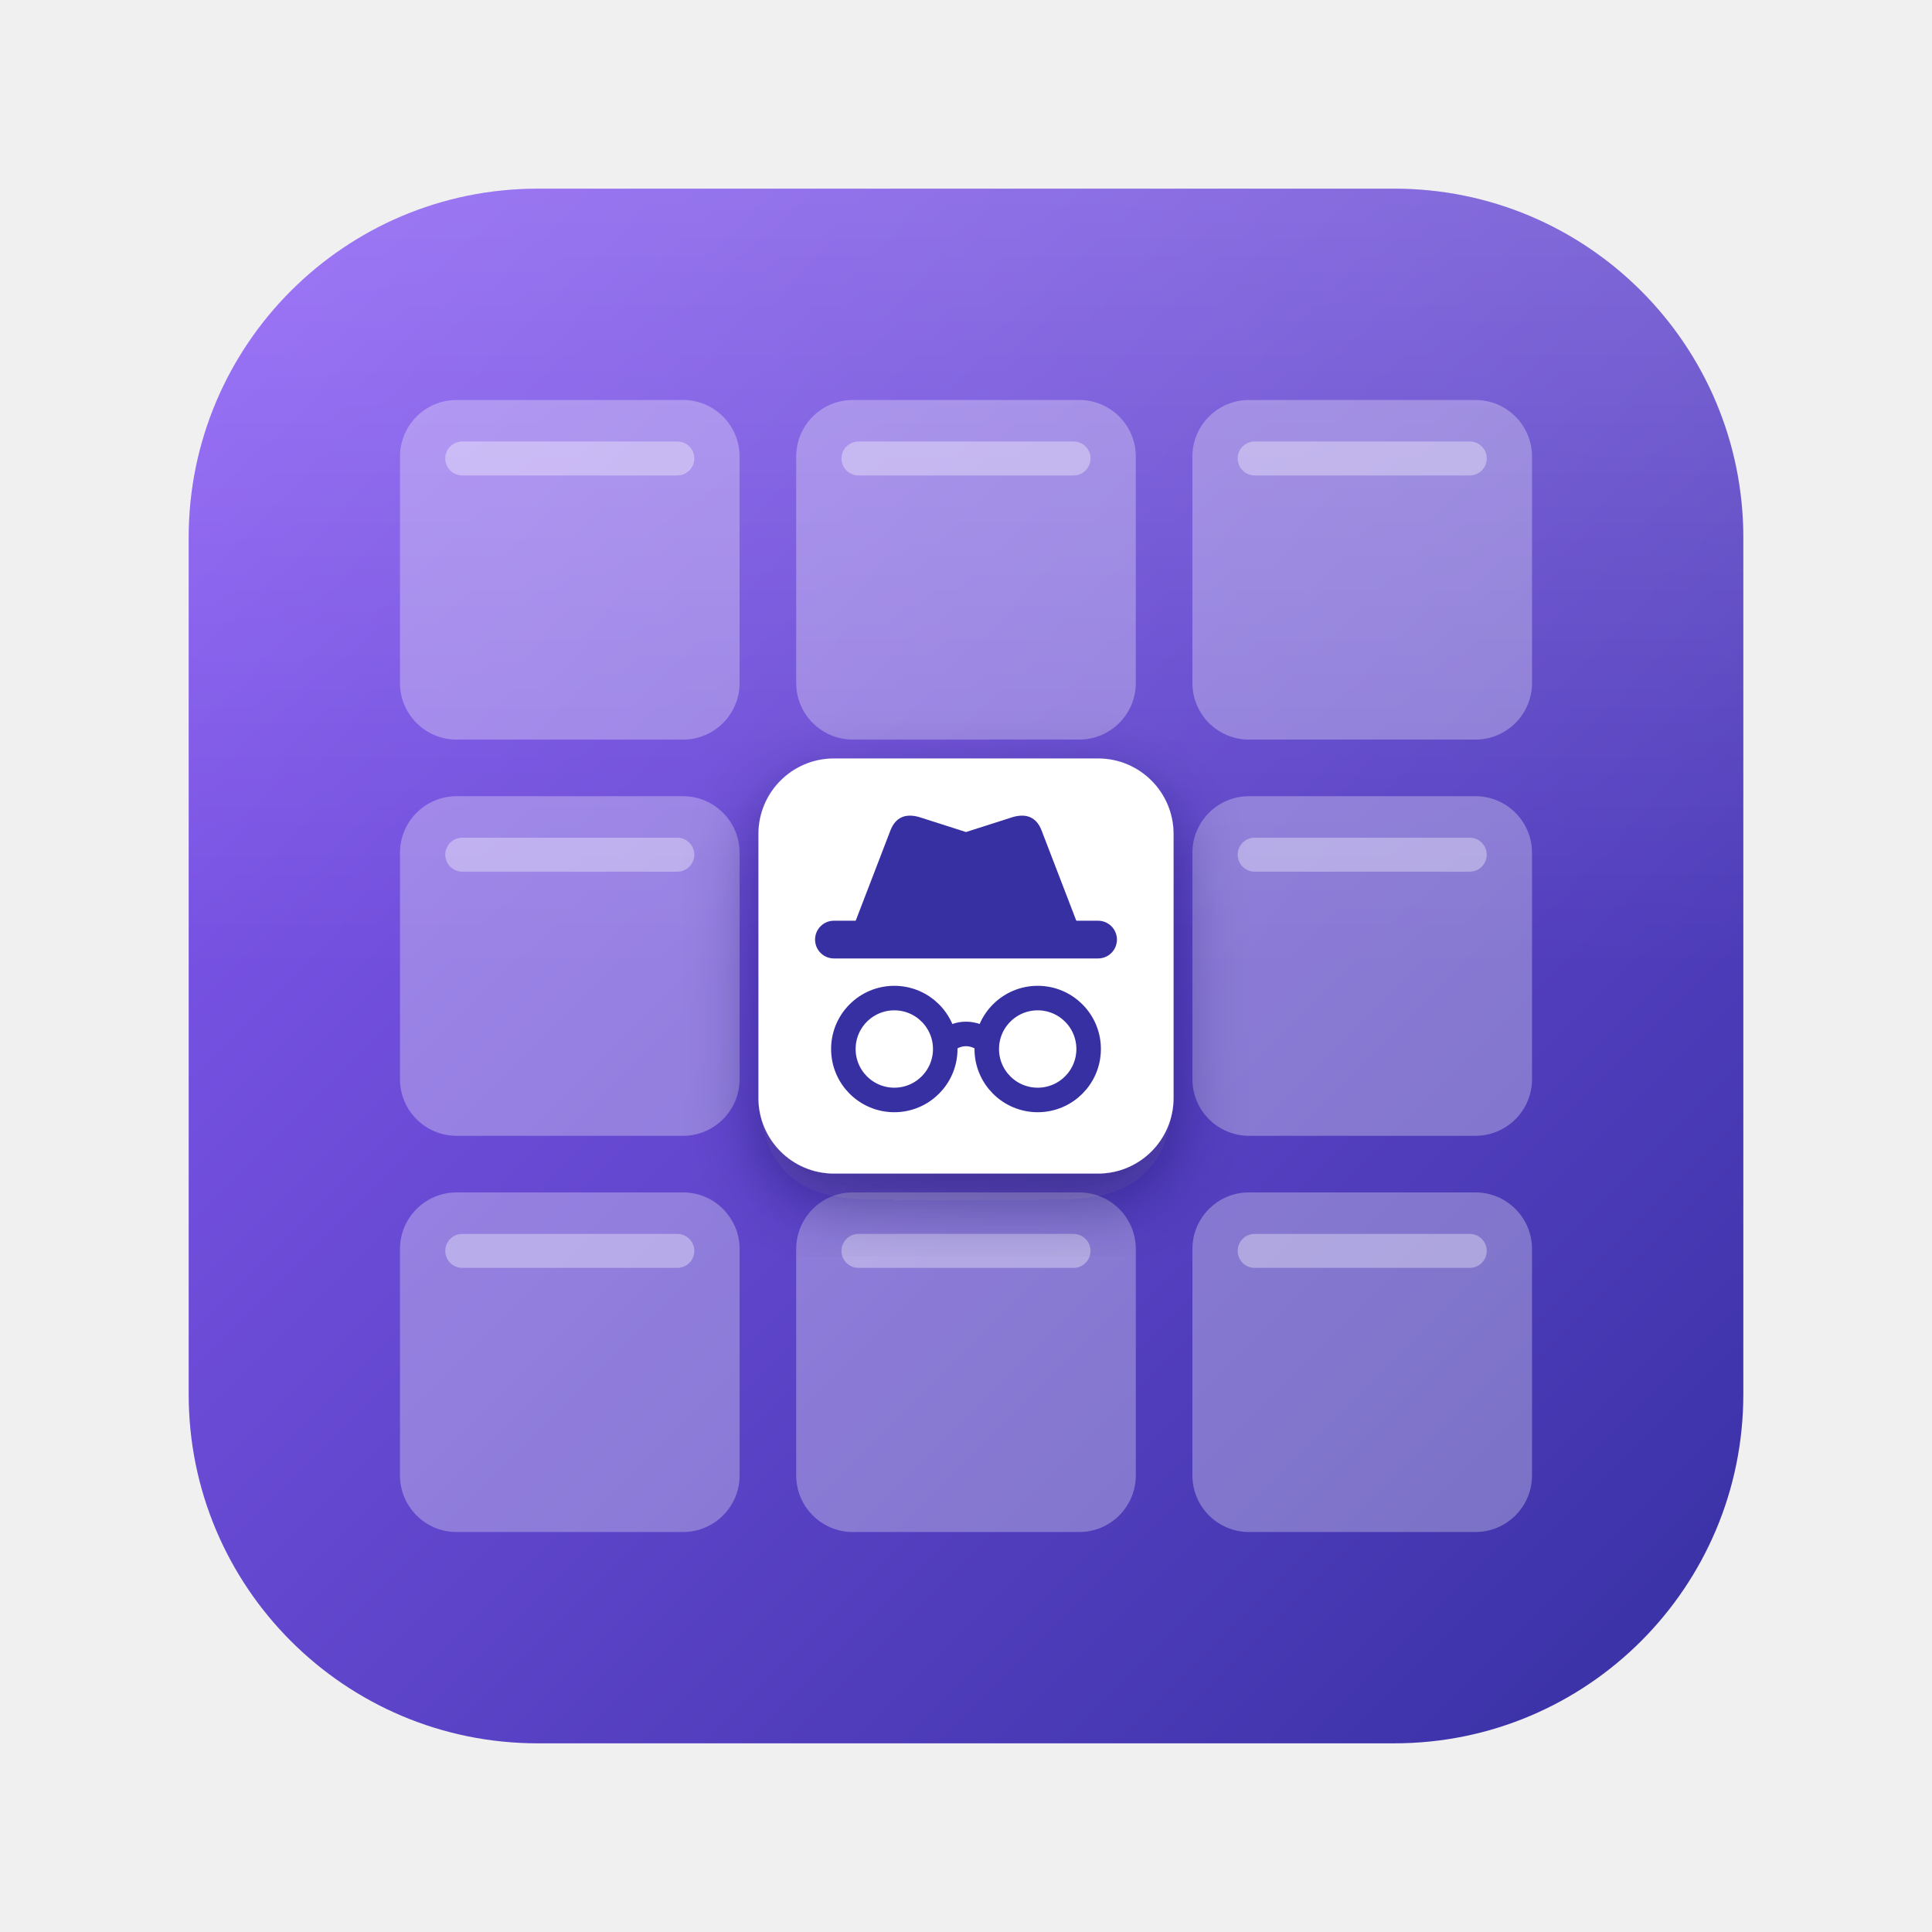
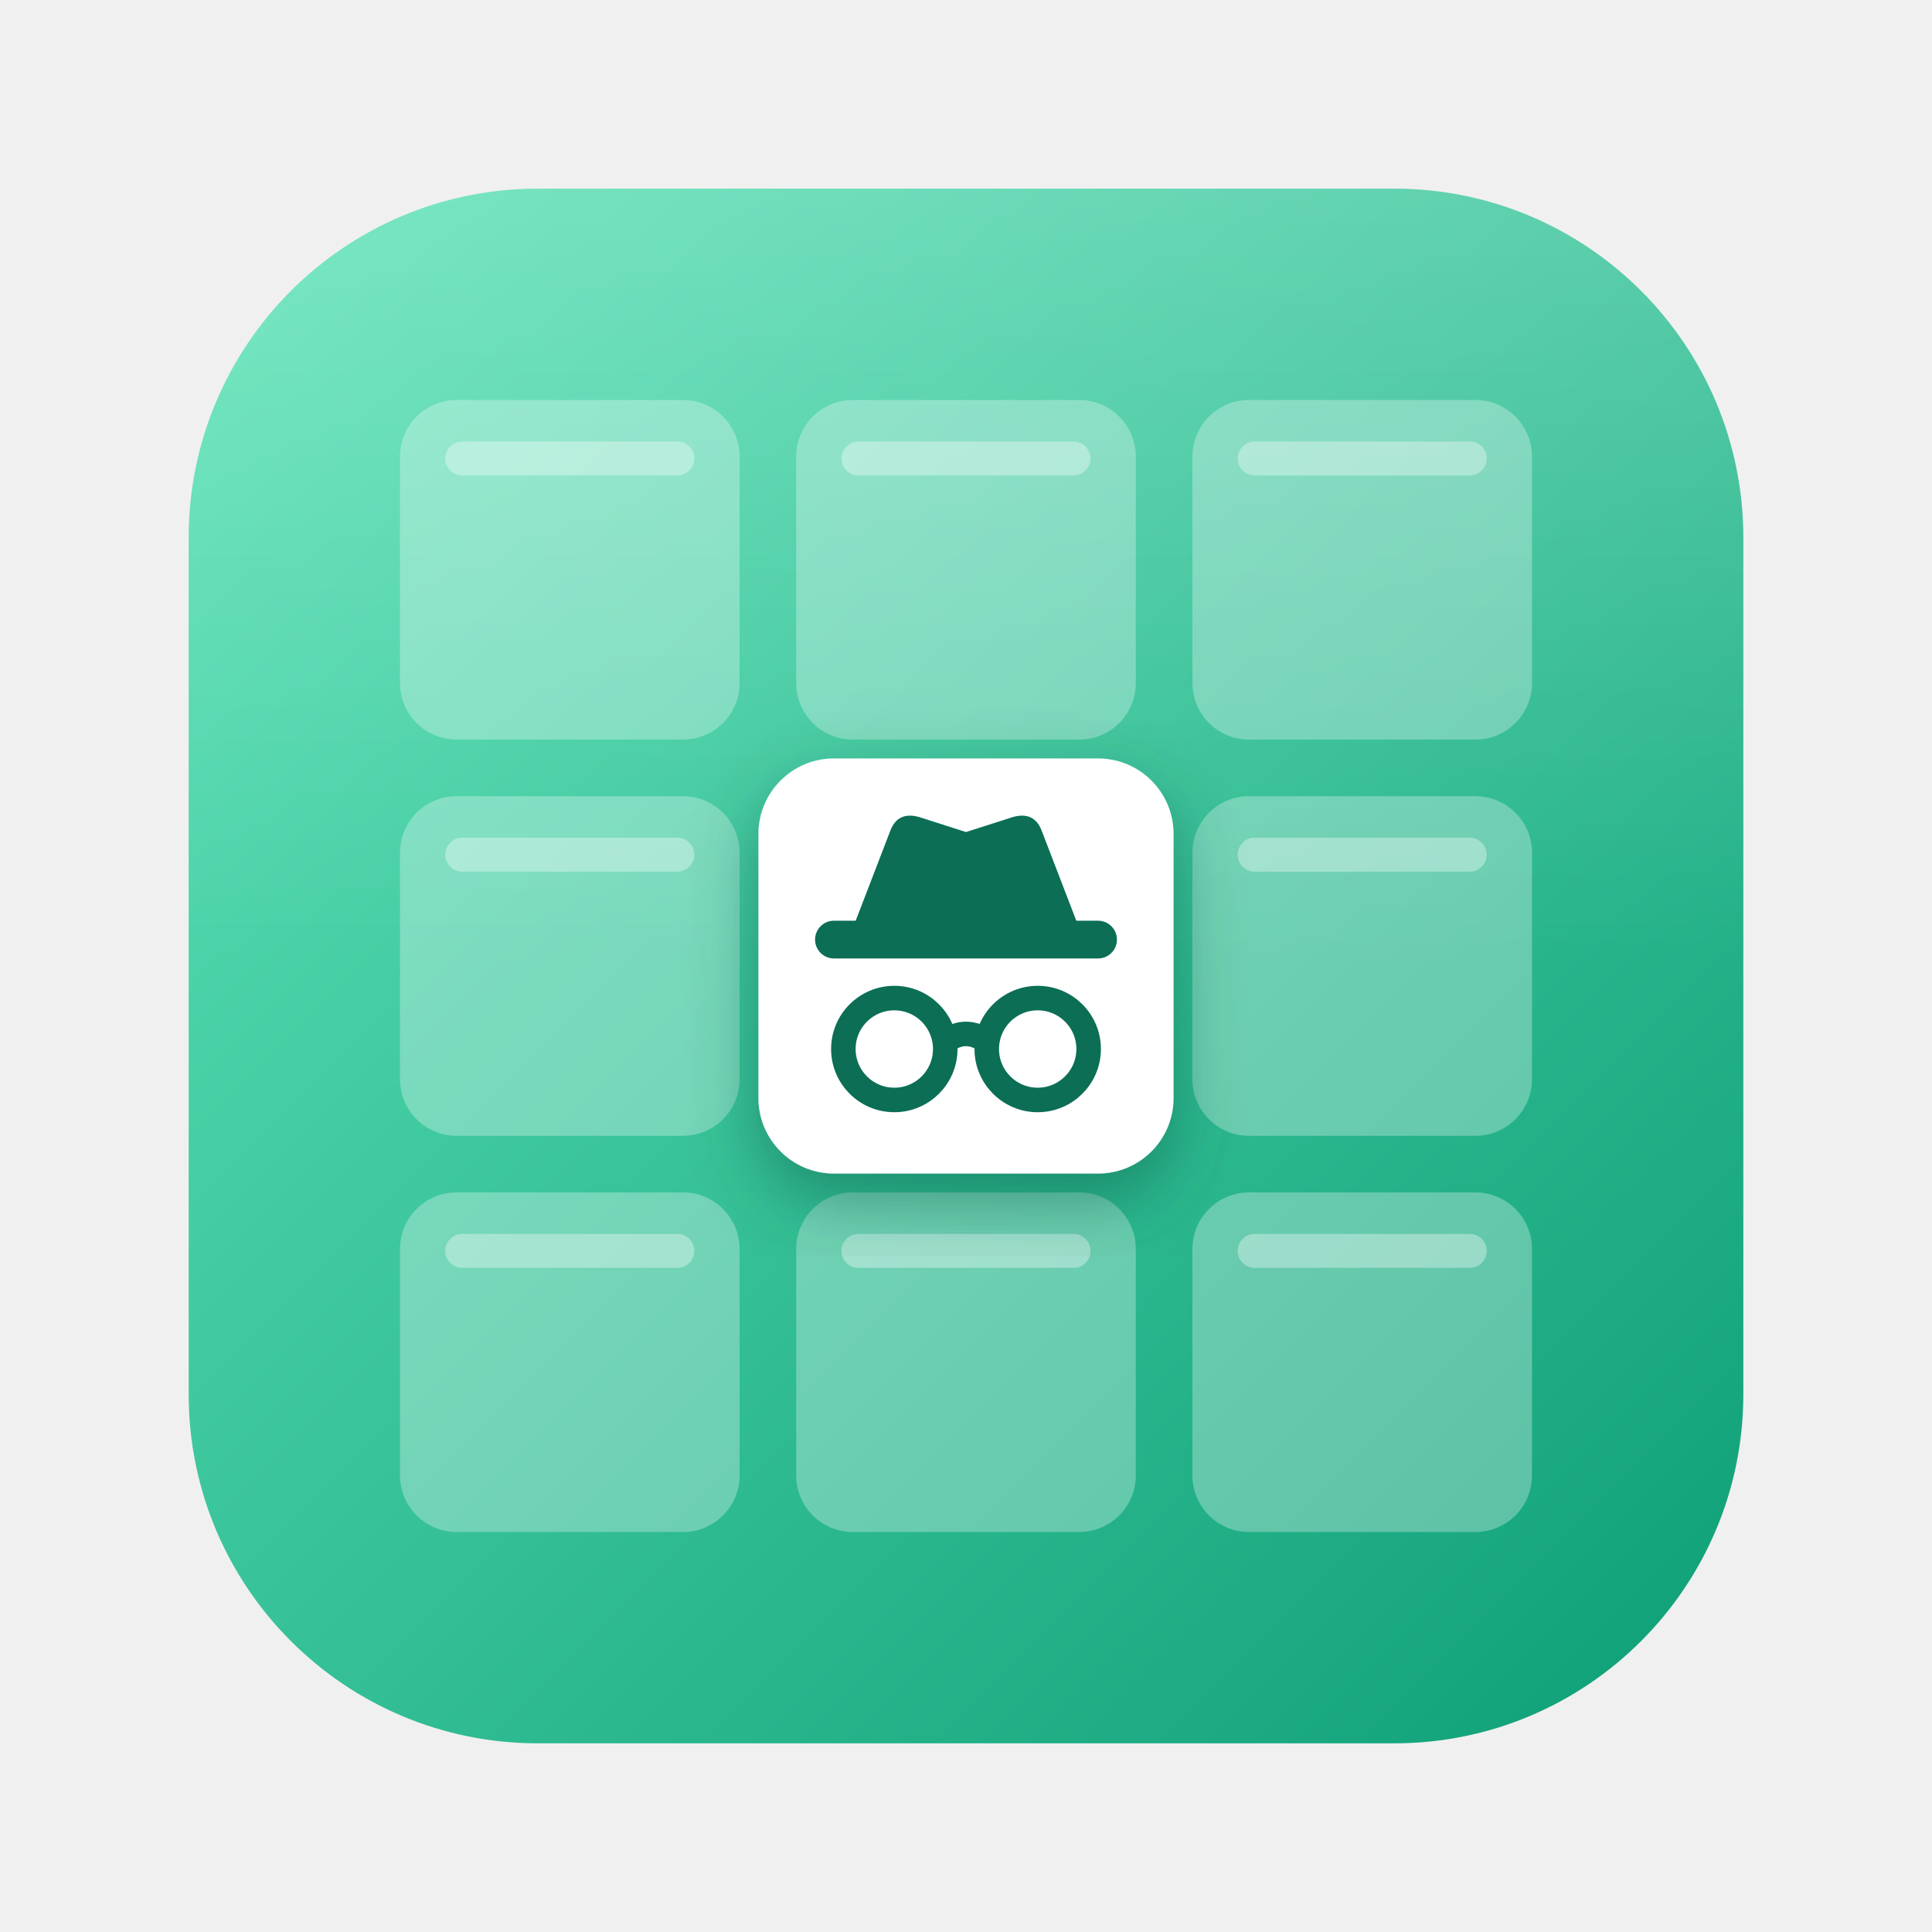
<svg xmlns="http://www.w3.org/2000/svg" width="1024" height="1024" viewBox="0 0 1024 1024">
  <defs>
    <linearGradient id="bg" x1="0" y1="0" x2="1" y2="1">
-       <stop offset="0" stop-color="#8B5CF6" />
-       <stop offset="1" stop-color="#3730A3" />
+       <stop offset="0" stop-color="#5FE3B8" />
+       <stop offset="1" stop-color="#0E9F77" />
    </linearGradient>
    <linearGradient id="shine" x1="0" y1="0" x2="0" y2="1">
      <stop offset="0" stop-color="#FFFFFF" stop-opacity="0.18" />
      <stop offset="0.5" stop-color="#FFFFFF" stop-opacity="0" />
    </linearGradient>
    <filter id="shadow" x="-20%" y="-20%" width="140%" height="140%">
-       <feDropShadow dx="0" dy="14" stdDeviation="18" flood-color="#1E1B4B" flood-opacity="0.45" />
+       <feDropShadow dx="0" dy="14" stdDeviation="18" flood-color="#064E3B" flood-opacity="0.45" />
    </filter>
  </defs>
  <rect x="100" y="100" width="824" height="824" rx="185" fill="url(#bg)" />
  <rect x="100" y="100" width="824" height="824" rx="185" fill="url(#shine)" />
  <g fill="#FFFFFF">
    <g opacity="0.30">
      <rect x="212" y="212" width="180" height="180" rx="30" />
      <rect x="422" y="212" width="180" height="180" rx="30" />
      <rect x="632" y="212" width="180" height="180" rx="30" />
      <rect x="212" y="422" width="180" height="180" rx="30" />
      <rect x="632" y="422" width="180" height="180" rx="30" />
      <rect x="212" y="632" width="180" height="180" rx="30" />
      <rect x="422" y="632" width="180" height="180" rx="30" />
      <rect x="632" y="632" width="180" height="180" rx="30" />
    </g>
    <g opacity="0.35">
      <rect x="236" y="234" width="132" height="18" rx="9" />
      <rect x="446" y="234" width="132" height="18" rx="9" />
      <rect x="656" y="234" width="132" height="18" rx="9" />
      <rect x="236" y="444" width="132" height="18" rx="9" />
      <rect x="656" y="444" width="132" height="18" rx="9" />
      <rect x="236" y="654" width="132" height="18" rx="9" />
      <rect x="446" y="654" width="132" height="18" rx="9" />
      <rect x="656" y="654" width="132" height="18" rx="9" />
    </g>
  </g>
  <g filter="url(#shadow)">
    <rect x="402" y="402" width="220" height="220" rx="40" fill="#FFFFFF" />
  </g>
-   <g fill="#3730A3">
+   <g fill="#0B6E55">
    <path d="M452 492 L472 440 Q476 430 487 433 L512 441 L537 433 Q548 430 552 440 L572 492 Z" />
    <rect x="432" y="488" width="160" height="20" rx="10" />
  </g>
-   <g fill="none" stroke="#3730A3" stroke-width="13" stroke-linecap="round">
+   <g fill="none" stroke="#0B6E55" stroke-width="13" stroke-linecap="round">
    <circle cx="474" cy="556" r="27" />
    <circle cx="550" cy="556" r="27" />
    <path d="M501 552 Q512 544 523 552" />
  </g>
</svg>
